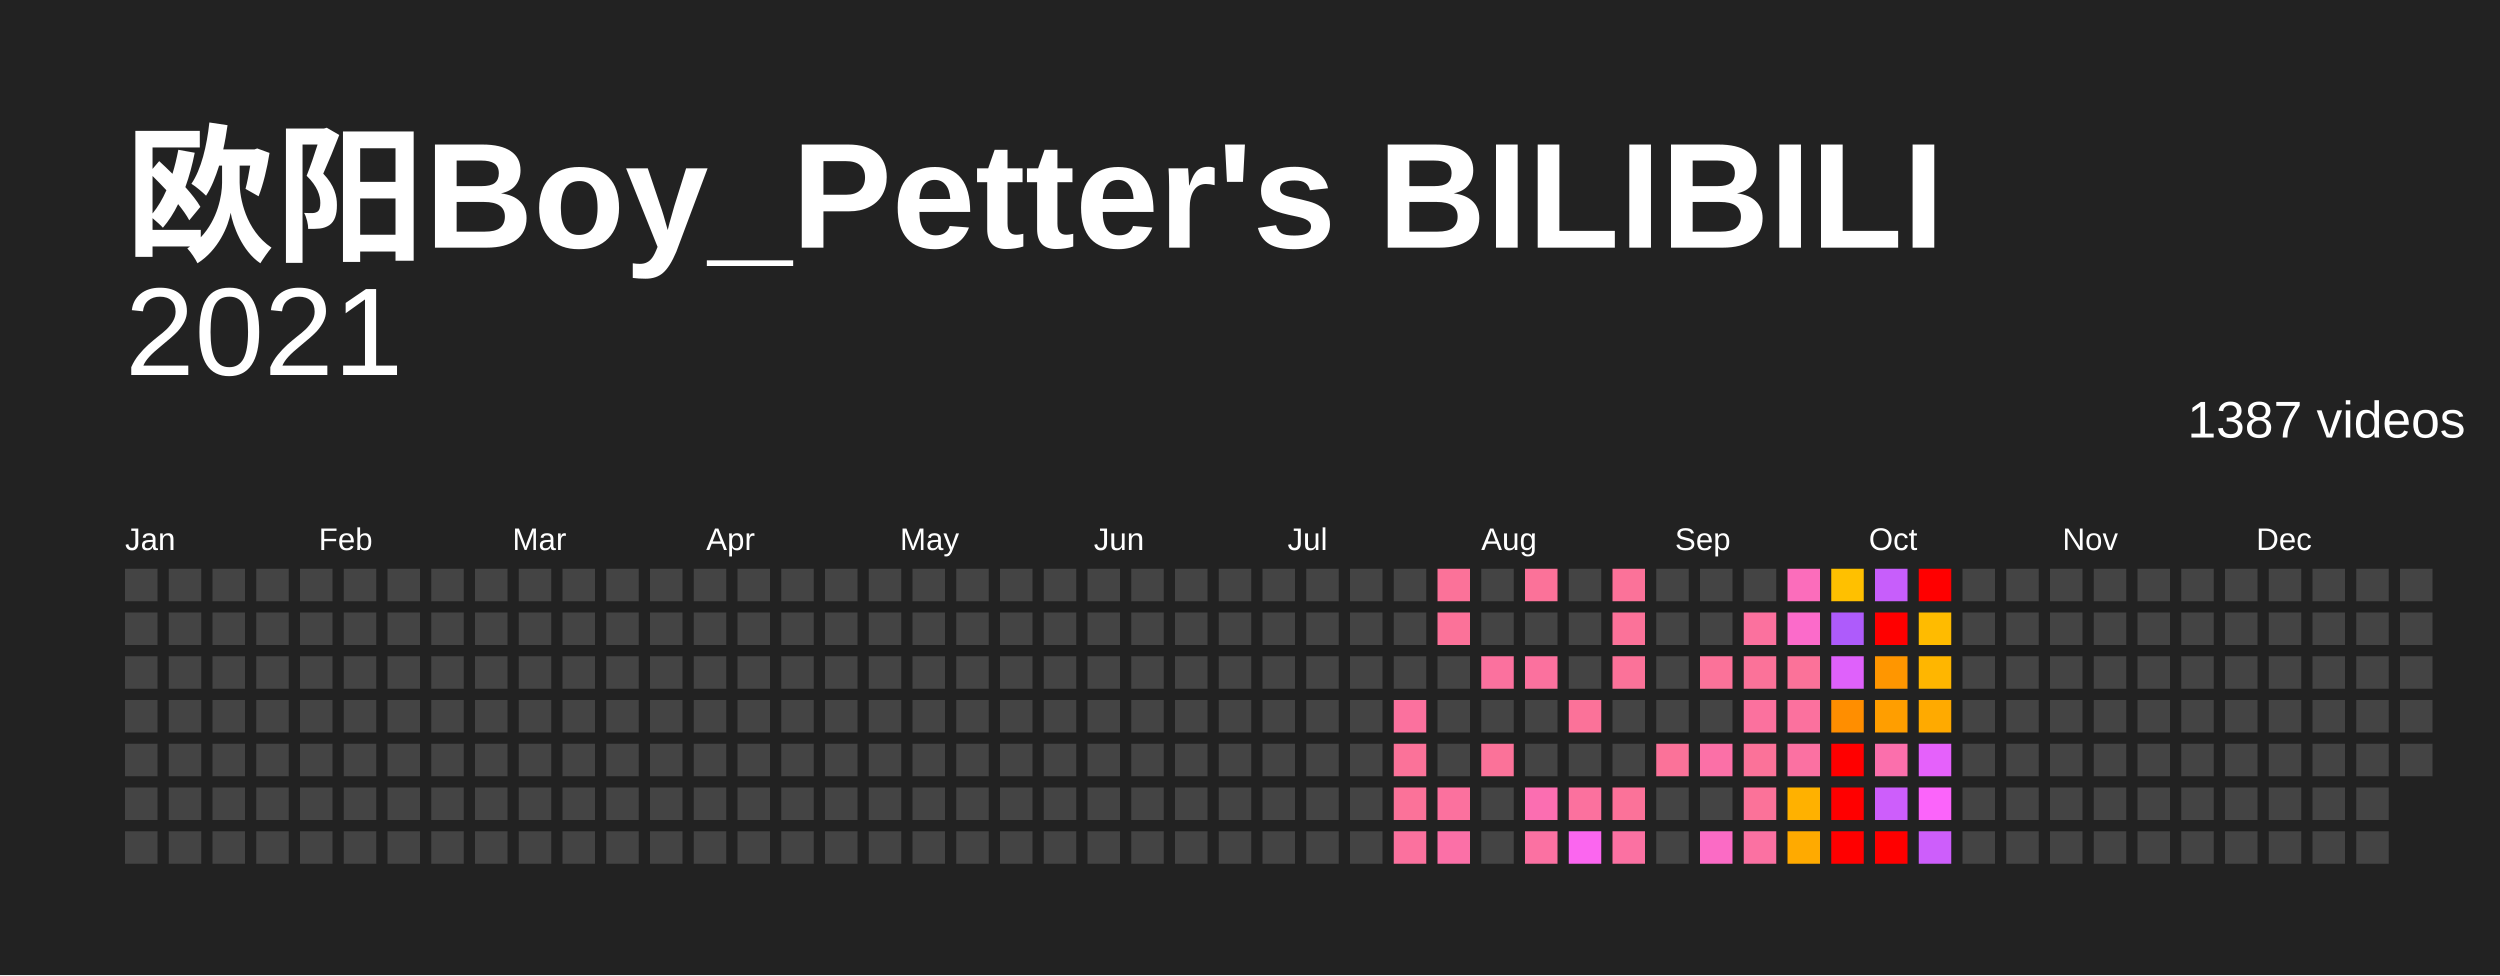
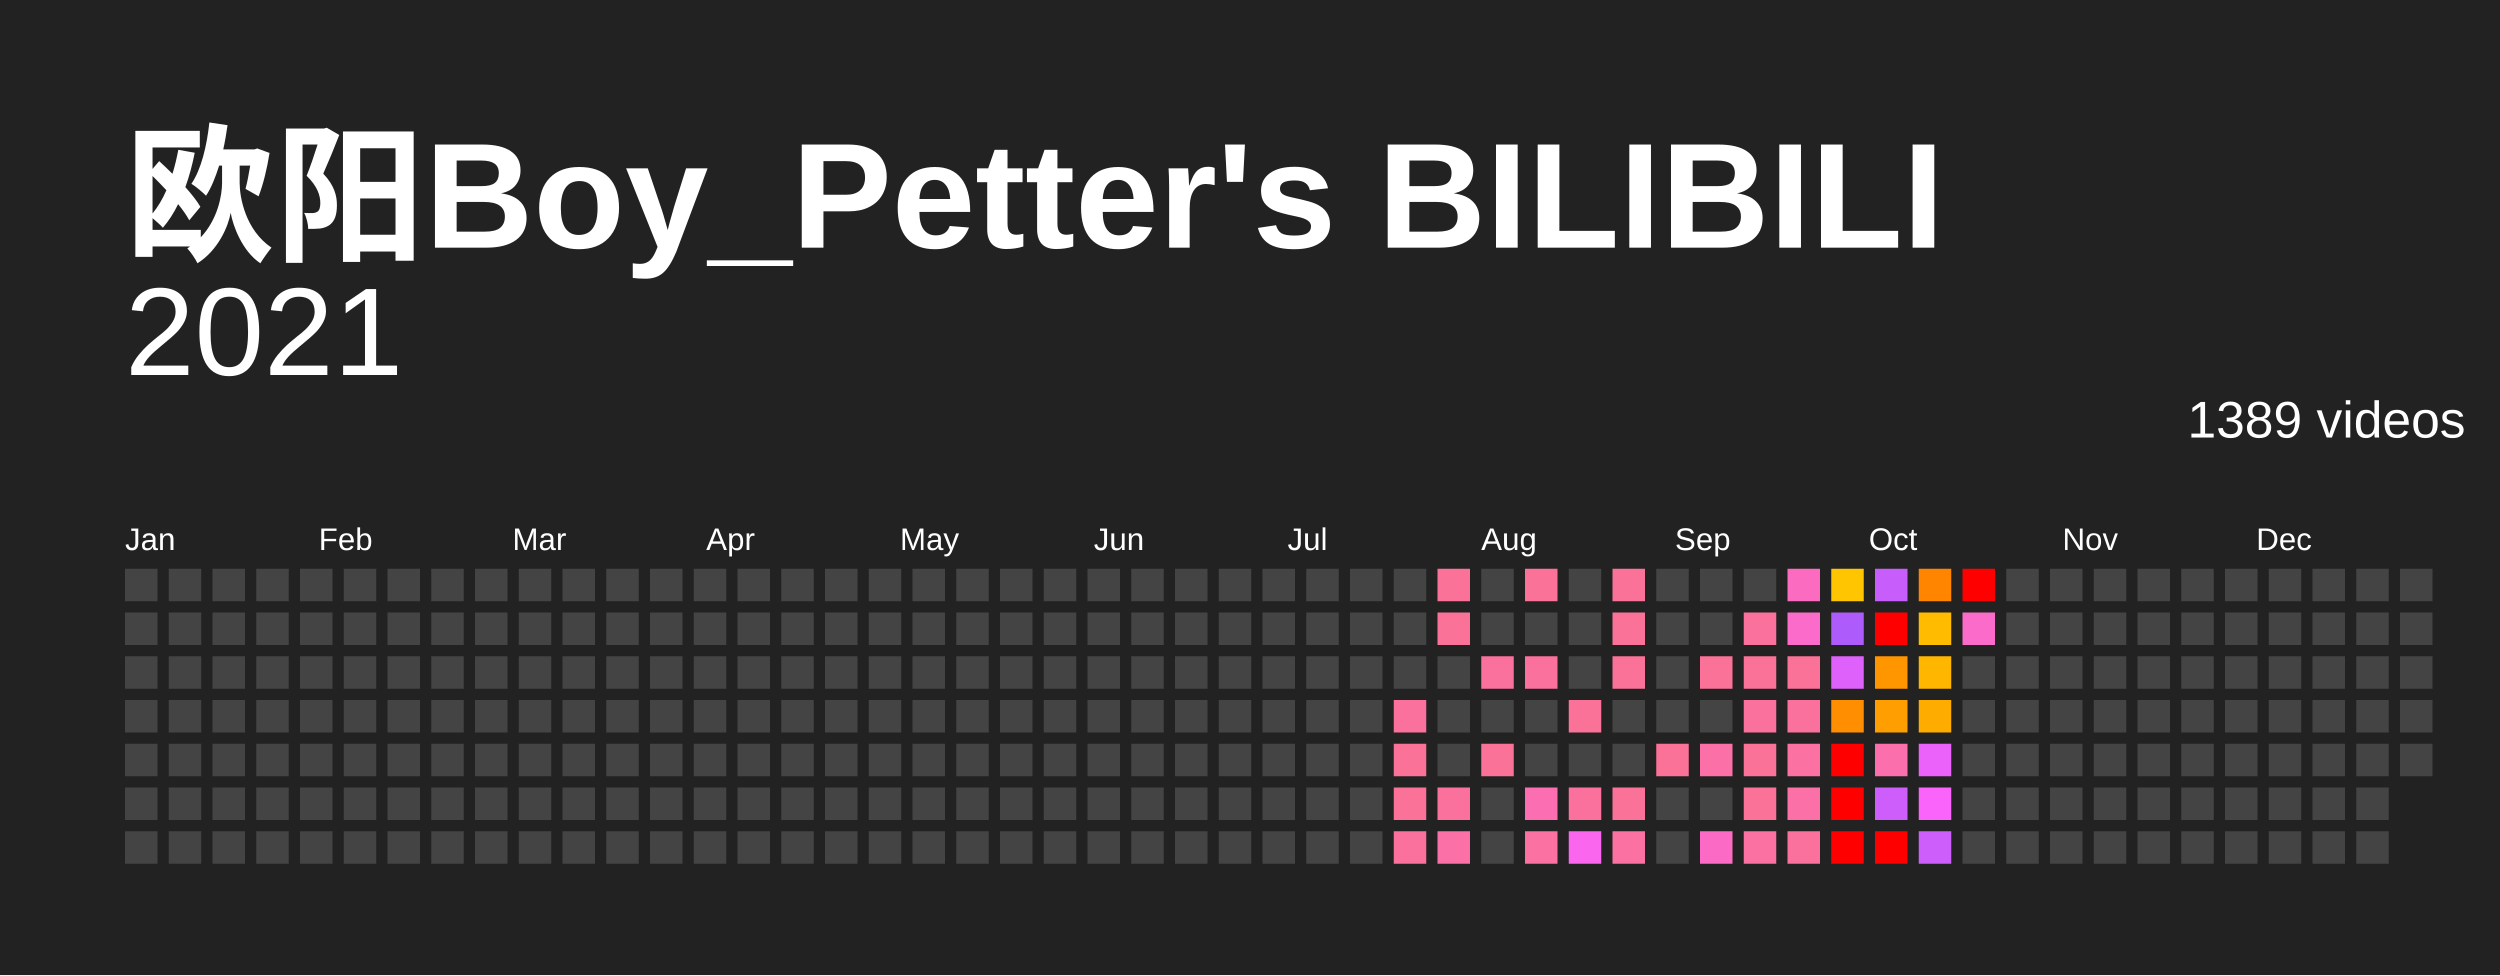
<svg xmlns="http://www.w3.org/2000/svg" baseProfile="full" height="78mm" version="1.1" viewBox="0,0,200,78" width="200mm">
  <defs />
  <rect fill="#222222" height="78" width="200" x="0" y="0" />
  <text fill="#FFFFFF" style="font-size:12px; font-family:Arial; font-weight:bold;" x="10" y="20">欧阳Boy_Petter's BILIBILI</text>
  <text alignment-baseline="hanging" fill="#FFFFFF" style="font-size:10.0px; font-family:Arial;" x="10" y="30">2021</text>
-   <text alignment-baseline="hanging" fill="#FFFFFF" style="font-size:4.125px; font-family:Arial;" x="175" y="35">1387 videos</text>
+   <text alignment-baseline="hanging" fill="#FFFFFF" style="font-size:4.125px; font-family:Arial;" x="175" y="35">1389 videos</text>
  <text fill="#FFFFFF" style="font-size:2.5px; font-family:Arial" x="10.0" y="44">Jan</text>
  <text fill="#FFFFFF" style="font-size:2.5px; font-family:Arial" x="25.5" y="44">Feb</text>
  <text fill="#FFFFFF" style="font-size:2.5px; font-family:Arial" x="41.0" y="44">Mar</text>
  <text fill="#FFFFFF" style="font-size:2.5px; font-family:Arial" x="56.5" y="44">Apr</text>
  <text fill="#FFFFFF" style="font-size:2.5px; font-family:Arial" x="72.0" y="44">May</text>
  <text fill="#FFFFFF" style="font-size:2.5px; font-family:Arial" x="87.5" y="44">Jun</text>
  <text fill="#FFFFFF" style="font-size:2.5px; font-family:Arial" x="103.0" y="44">Jul</text>
  <text fill="#FFFFFF" style="font-size:2.5px; font-family:Arial" x="118.5" y="44">Aug</text>
  <text fill="#FFFFFF" style="font-size:2.5px; font-family:Arial" x="134.0" y="44">Sep</text>
  <text fill="#FFFFFF" style="font-size:2.5px; font-family:Arial" x="149.5" y="44">Oct</text>
  <text fill="#FFFFFF" style="font-size:2.5px; font-family:Arial" x="165.0" y="44">Nov</text>
  <text fill="#FFFFFF" style="font-size:2.5px; font-family:Arial" x="180.5" y="44">Dec</text>
  <rect fill="#444444" height="2.6" width="2.6" x="10.0" y="45.5" />
  <rect fill="#444444" height="2.6" width="2.6" x="10.0" y="49.0" />
  <rect fill="#444444" height="2.6" width="2.6" x="10.0" y="52.5" />
  <rect fill="#444444" height="2.6" width="2.6" x="10.0" y="56.0" />
  <rect fill="#444444" height="2.6" width="2.6" x="10.0" y="59.5" />
  <rect fill="#444444" height="2.6" width="2.6" x="10.0" y="63.0" />
  <rect fill="#444444" height="2.6" width="2.6" x="10.0" y="66.5" />
  <rect fill="#444444" height="2.6" width="2.6" x="13.5" y="45.5" />
  <rect fill="#444444" height="2.6" width="2.6" x="13.5" y="49.0" />
  <rect fill="#444444" height="2.6" width="2.6" x="13.5" y="52.5" />
  <rect fill="#444444" height="2.6" width="2.6" x="13.5" y="56.0" />
  <rect fill="#444444" height="2.6" width="2.6" x="13.5" y="59.5" />
  <rect fill="#444444" height="2.6" width="2.6" x="13.5" y="63.0" />
  <rect fill="#444444" height="2.6" width="2.6" x="13.5" y="66.5" />
  <rect fill="#444444" height="2.6" width="2.6" x="17.0" y="45.5" />
  <rect fill="#444444" height="2.6" width="2.6" x="17.0" y="49.0" />
  <rect fill="#444444" height="2.6" width="2.6" x="17.0" y="52.5" />
  <rect fill="#444444" height="2.6" width="2.6" x="17.0" y="56.0" />
  <rect fill="#444444" height="2.6" width="2.6" x="17.0" y="59.5" />
  <rect fill="#444444" height="2.6" width="2.6" x="17.0" y="63.0" />
  <rect fill="#444444" height="2.6" width="2.6" x="17.0" y="66.5" />
  <rect fill="#444444" height="2.6" width="2.6" x="20.5" y="45.5" />
  <rect fill="#444444" height="2.6" width="2.6" x="20.5" y="49.0" />
  <rect fill="#444444" height="2.6" width="2.6" x="20.5" y="52.5" />
  <rect fill="#444444" height="2.6" width="2.6" x="20.5" y="56.0" />
  <rect fill="#444444" height="2.6" width="2.6" x="20.5" y="59.5" />
  <rect fill="#444444" height="2.6" width="2.6" x="20.5" y="63.0" />
  <rect fill="#444444" height="2.6" width="2.6" x="20.5" y="66.5" />
  <rect fill="#444444" height="2.6" width="2.6" x="24.0" y="45.5" />
  <rect fill="#444444" height="2.6" width="2.6" x="24.0" y="49.0" />
  <rect fill="#444444" height="2.6" width="2.6" x="24.0" y="52.5" />
  <rect fill="#444444" height="2.6" width="2.6" x="24.0" y="56.0" />
  <rect fill="#444444" height="2.6" width="2.6" x="24.0" y="59.5" />
  <rect fill="#444444" height="2.6" width="2.6" x="24.0" y="63.0" />
  <rect fill="#444444" height="2.6" width="2.6" x="24.0" y="66.5" />
  <rect fill="#444444" height="2.6" width="2.6" x="27.5" y="45.5" />
  <rect fill="#444444" height="2.6" width="2.6" x="27.5" y="49.0" />
  <rect fill="#444444" height="2.6" width="2.6" x="27.5" y="52.5" />
  <rect fill="#444444" height="2.6" width="2.6" x="27.5" y="56.0" />
  <rect fill="#444444" height="2.6" width="2.6" x="27.5" y="59.5" />
  <rect fill="#444444" height="2.6" width="2.6" x="27.5" y="63.0" />
  <rect fill="#444444" height="2.6" width="2.6" x="27.5" y="66.5" />
  <rect fill="#444444" height="2.6" width="2.6" x="31.0" y="45.5" />
  <rect fill="#444444" height="2.6" width="2.6" x="31.0" y="49.0" />
  <rect fill="#444444" height="2.6" width="2.6" x="31.0" y="52.5" />
  <rect fill="#444444" height="2.6" width="2.6" x="31.0" y="56.0" />
  <rect fill="#444444" height="2.6" width="2.6" x="31.0" y="59.5" />
  <rect fill="#444444" height="2.6" width="2.6" x="31.0" y="63.0" />
  <rect fill="#444444" height="2.6" width="2.6" x="31.0" y="66.5" />
  <rect fill="#444444" height="2.6" width="2.6" x="34.5" y="45.5" />
  <rect fill="#444444" height="2.6" width="2.6" x="34.5" y="49.0" />
  <rect fill="#444444" height="2.6" width="2.6" x="34.5" y="52.5" />
  <rect fill="#444444" height="2.6" width="2.6" x="34.5" y="56.0" />
  <rect fill="#444444" height="2.6" width="2.6" x="34.5" y="59.5" />
  <rect fill="#444444" height="2.6" width="2.6" x="34.5" y="63.0" />
  <rect fill="#444444" height="2.6" width="2.6" x="34.5" y="66.5" />
  <rect fill="#444444" height="2.6" width="2.6" x="38.0" y="45.5" />
  <rect fill="#444444" height="2.6" width="2.6" x="38.0" y="49.0" />
  <rect fill="#444444" height="2.6" width="2.6" x="38.0" y="52.5" />
  <rect fill="#444444" height="2.6" width="2.6" x="38.0" y="56.0" />
  <rect fill="#444444" height="2.6" width="2.6" x="38.0" y="59.5" />
  <rect fill="#444444" height="2.6" width="2.6" x="38.0" y="63.0" />
  <rect fill="#444444" height="2.6" width="2.6" x="38.0" y="66.5" />
  <rect fill="#444444" height="2.6" width="2.6" x="41.5" y="45.5" />
  <rect fill="#444444" height="2.6" width="2.6" x="41.5" y="49.0" />
  <rect fill="#444444" height="2.6" width="2.6" x="41.5" y="52.5" />
  <rect fill="#444444" height="2.6" width="2.6" x="41.5" y="56.0" />
  <rect fill="#444444" height="2.6" width="2.6" x="41.5" y="59.5" />
  <rect fill="#444444" height="2.6" width="2.6" x="41.5" y="63.0" />
  <rect fill="#444444" height="2.6" width="2.6" x="41.5" y="66.5" />
  <rect fill="#444444" height="2.6" width="2.6" x="45.0" y="45.5" />
  <rect fill="#444444" height="2.6" width="2.6" x="45.0" y="49.0" />
  <rect fill="#444444" height="2.6" width="2.6" x="45.0" y="52.5" />
  <rect fill="#444444" height="2.6" width="2.6" x="45.0" y="56.0" />
  <rect fill="#444444" height="2.6" width="2.6" x="45.0" y="59.5" />
  <rect fill="#444444" height="2.6" width="2.6" x="45.0" y="63.0" />
  <rect fill="#444444" height="2.6" width="2.6" x="45.0" y="66.5" />
  <rect fill="#444444" height="2.6" width="2.6" x="48.5" y="45.5" />
  <rect fill="#444444" height="2.6" width="2.6" x="48.5" y="49.0" />
  <rect fill="#444444" height="2.6" width="2.6" x="48.5" y="52.5" />
  <rect fill="#444444" height="2.6" width="2.6" x="48.5" y="56.0" />
  <rect fill="#444444" height="2.6" width="2.6" x="48.5" y="59.5" />
  <rect fill="#444444" height="2.6" width="2.6" x="48.5" y="63.0" />
  <rect fill="#444444" height="2.6" width="2.6" x="48.5" y="66.5" />
  <rect fill="#444444" height="2.6" width="2.6" x="52.0" y="45.5" />
  <rect fill="#444444" height="2.6" width="2.6" x="52.0" y="49.0" />
  <rect fill="#444444" height="2.6" width="2.6" x="52.0" y="52.5" />
  <rect fill="#444444" height="2.6" width="2.6" x="52.0" y="56.0" />
  <rect fill="#444444" height="2.6" width="2.6" x="52.0" y="59.5" />
  <rect fill="#444444" height="2.6" width="2.6" x="52.0" y="63.0" />
  <rect fill="#444444" height="2.6" width="2.6" x="52.0" y="66.5" />
  <rect fill="#444444" height="2.6" width="2.6" x="55.5" y="45.5" />
  <rect fill="#444444" height="2.6" width="2.6" x="55.5" y="49.0" />
  <rect fill="#444444" height="2.6" width="2.6" x="55.5" y="52.5" />
  <rect fill="#444444" height="2.6" width="2.6" x="55.5" y="56.0" />
  <rect fill="#444444" height="2.6" width="2.6" x="55.5" y="59.5" />
  <rect fill="#444444" height="2.6" width="2.6" x="55.5" y="63.0" />
  <rect fill="#444444" height="2.6" width="2.6" x="55.5" y="66.5" />
  <rect fill="#444444" height="2.6" width="2.6" x="59.0" y="45.5" />
  <rect fill="#444444" height="2.6" width="2.6" x="59.0" y="49.0" />
  <rect fill="#444444" height="2.6" width="2.6" x="59.0" y="52.5" />
  <rect fill="#444444" height="2.6" width="2.6" x="59.0" y="56.0" />
  <rect fill="#444444" height="2.6" width="2.6" x="59.0" y="59.5" />
  <rect fill="#444444" height="2.6" width="2.6" x="59.0" y="63.0" />
  <rect fill="#444444" height="2.6" width="2.6" x="59.0" y="66.5" />
  <rect fill="#444444" height="2.6" width="2.6" x="62.5" y="45.5" />
  <rect fill="#444444" height="2.6" width="2.6" x="62.5" y="49.0" />
  <rect fill="#444444" height="2.6" width="2.6" x="62.5" y="52.5" />
  <rect fill="#444444" height="2.6" width="2.6" x="62.5" y="56.0" />
  <rect fill="#444444" height="2.6" width="2.6" x="62.5" y="59.5" />
  <rect fill="#444444" height="2.6" width="2.6" x="62.5" y="63.0" />
  <rect fill="#444444" height="2.6" width="2.6" x="62.5" y="66.5" />
  <rect fill="#444444" height="2.6" width="2.6" x="66.0" y="45.5" />
  <rect fill="#444444" height="2.6" width="2.6" x="66.0" y="49.0" />
  <rect fill="#444444" height="2.6" width="2.6" x="66.0" y="52.5" />
  <rect fill="#444444" height="2.6" width="2.6" x="66.0" y="56.0" />
  <rect fill="#444444" height="2.6" width="2.6" x="66.0" y="59.5" />
  <rect fill="#444444" height="2.6" width="2.6" x="66.0" y="63.0" />
  <rect fill="#444444" height="2.6" width="2.6" x="66.0" y="66.5" />
  <rect fill="#444444" height="2.6" width="2.6" x="69.5" y="45.5" />
  <rect fill="#444444" height="2.6" width="2.6" x="69.5" y="49.0" />
  <rect fill="#444444" height="2.6" width="2.6" x="69.5" y="52.5" />
  <rect fill="#444444" height="2.6" width="2.6" x="69.5" y="56.0" />
  <rect fill="#444444" height="2.6" width="2.6" x="69.5" y="59.5" />
  <rect fill="#444444" height="2.6" width="2.6" x="69.5" y="63.0" />
  <rect fill="#444444" height="2.6" width="2.6" x="69.5" y="66.5" />
  <rect fill="#444444" height="2.6" width="2.6" x="73.0" y="45.5" />
  <rect fill="#444444" height="2.6" width="2.6" x="73.0" y="49.0" />
  <rect fill="#444444" height="2.6" width="2.6" x="73.0" y="52.5" />
  <rect fill="#444444" height="2.6" width="2.6" x="73.0" y="56.0" />
  <rect fill="#444444" height="2.6" width="2.6" x="73.0" y="59.5" />
  <rect fill="#444444" height="2.6" width="2.6" x="73.0" y="63.0" />
  <rect fill="#444444" height="2.6" width="2.6" x="73.0" y="66.5" />
  <rect fill="#444444" height="2.6" width="2.6" x="76.5" y="45.5" />
  <rect fill="#444444" height="2.6" width="2.6" x="76.5" y="49.0" />
  <rect fill="#444444" height="2.6" width="2.6" x="76.5" y="52.5" />
  <rect fill="#444444" height="2.6" width="2.6" x="76.5" y="56.0" />
  <rect fill="#444444" height="2.6" width="2.6" x="76.5" y="59.5" />
  <rect fill="#444444" height="2.6" width="2.6" x="76.5" y="63.0" />
  <rect fill="#444444" height="2.6" width="2.6" x="76.5" y="66.5" />
  <rect fill="#444444" height="2.6" width="2.6" x="80.0" y="45.5" />
  <rect fill="#444444" height="2.6" width="2.6" x="80.0" y="49.0" />
  <rect fill="#444444" height="2.6" width="2.6" x="80.0" y="52.5" />
  <rect fill="#444444" height="2.6" width="2.6" x="80.0" y="56.0" />
  <rect fill="#444444" height="2.6" width="2.6" x="80.0" y="59.5" />
  <rect fill="#444444" height="2.6" width="2.6" x="80.0" y="63.0" />
  <rect fill="#444444" height="2.6" width="2.6" x="80.0" y="66.5" />
  <rect fill="#444444" height="2.6" width="2.6" x="83.5" y="45.5" />
  <rect fill="#444444" height="2.6" width="2.6" x="83.5" y="49.0" />
  <rect fill="#444444" height="2.6" width="2.6" x="83.5" y="52.5" />
  <rect fill="#444444" height="2.6" width="2.6" x="83.5" y="56.0" />
  <rect fill="#444444" height="2.6" width="2.6" x="83.5" y="59.5" />
  <rect fill="#444444" height="2.6" width="2.6" x="83.5" y="63.0" />
  <rect fill="#444444" height="2.6" width="2.6" x="83.5" y="66.5" />
  <rect fill="#444444" height="2.6" width="2.6" x="87.0" y="45.5" />
  <rect fill="#444444" height="2.6" width="2.6" x="87.0" y="49.0" />
  <rect fill="#444444" height="2.6" width="2.6" x="87.0" y="52.5" />
  <rect fill="#444444" height="2.6" width="2.6" x="87.0" y="56.0" />
  <rect fill="#444444" height="2.6" width="2.6" x="87.0" y="59.5" />
  <rect fill="#444444" height="2.6" width="2.6" x="87.0" y="63.0" />
  <rect fill="#444444" height="2.6" width="2.6" x="87.0" y="66.5" />
  <rect fill="#444444" height="2.6" width="2.6" x="90.5" y="45.5" />
  <rect fill="#444444" height="2.6" width="2.6" x="90.5" y="49.0" />
  <rect fill="#444444" height="2.6" width="2.6" x="90.5" y="52.5" />
  <rect fill="#444444" height="2.6" width="2.6" x="90.5" y="56.0" />
  <rect fill="#444444" height="2.6" width="2.6" x="90.5" y="59.5" />
  <rect fill="#444444" height="2.6" width="2.6" x="90.5" y="63.0" />
  <rect fill="#444444" height="2.6" width="2.6" x="90.5" y="66.5" />
  <rect fill="#444444" height="2.6" width="2.6" x="94.0" y="45.5" />
  <rect fill="#444444" height="2.6" width="2.6" x="94.0" y="49.0" />
  <rect fill="#444444" height="2.6" width="2.6" x="94.0" y="52.5" />
  <rect fill="#444444" height="2.6" width="2.6" x="94.0" y="56.0" />
  <rect fill="#444444" height="2.6" width="2.6" x="94.0" y="59.5" />
  <rect fill="#444444" height="2.6" width="2.6" x="94.0" y="63.0" />
  <rect fill="#444444" height="2.6" width="2.6" x="94.0" y="66.5" />
  <rect fill="#444444" height="2.6" width="2.6" x="97.5" y="45.5" />
  <rect fill="#444444" height="2.6" width="2.6" x="97.5" y="49.0" />
  <rect fill="#444444" height="2.6" width="2.6" x="97.5" y="52.5" />
  <rect fill="#444444" height="2.6" width="2.6" x="97.5" y="56.0" />
  <rect fill="#444444" height="2.6" width="2.6" x="97.5" y="59.5" />
  <rect fill="#444444" height="2.6" width="2.6" x="97.5" y="63.0" />
  <rect fill="#444444" height="2.6" width="2.6" x="97.5" y="66.5" />
  <rect fill="#444444" height="2.6" width="2.6" x="101.0" y="45.5" />
  <rect fill="#444444" height="2.6" width="2.6" x="101.0" y="49.0" />
  <rect fill="#444444" height="2.6" width="2.6" x="101.0" y="52.5" />
  <rect fill="#444444" height="2.6" width="2.6" x="101.0" y="56.0" />
  <rect fill="#444444" height="2.6" width="2.6" x="101.0" y="59.5" />
  <rect fill="#444444" height="2.6" width="2.6" x="101.0" y="63.0" />
  <rect fill="#444444" height="2.6" width="2.6" x="101.0" y="66.5" />
  <rect fill="#444444" height="2.6" width="2.6" x="104.5" y="45.5" />
  <rect fill="#444444" height="2.6" width="2.6" x="104.5" y="49.0" />
  <rect fill="#444444" height="2.6" width="2.6" x="104.5" y="52.5" />
  <rect fill="#444444" height="2.6" width="2.6" x="104.5" y="56.0" />
  <rect fill="#444444" height="2.6" width="2.6" x="104.5" y="59.5" />
  <rect fill="#444444" height="2.6" width="2.6" x="104.5" y="63.0" />
  <rect fill="#444444" height="2.6" width="2.6" x="104.5" y="66.5" />
  <rect fill="#444444" height="2.6" width="2.6" x="108.0" y="45.5" />
  <rect fill="#444444" height="2.6" width="2.6" x="108.0" y="49.0" />
  <rect fill="#444444" height="2.6" width="2.6" x="108.0" y="52.5" />
  <rect fill="#444444" height="2.6" width="2.6" x="108.0" y="56.0" />
  <rect fill="#444444" height="2.6" width="2.6" x="108.0" y="59.5" />
  <rect fill="#444444" height="2.6" width="2.6" x="108.0" y="63.0" />
  <rect fill="#444444" height="2.6" width="2.6" x="108.0" y="66.5" />
  <rect fill="#444444" height="2.6" width="2.6" x="111.5" y="45.5" />
  <rect fill="#444444" height="2.6" width="2.6" x="111.5" y="49.0" />
  <rect fill="#444444" height="2.6" width="2.6" x="111.5" y="52.5" />
  <rect fill="#fb719e" height="2.6" width="2.6" x="111.5" y="56.0" />
  <rect fill="#fb7299" height="2.6" width="2.6" x="111.5" y="59.5" />
  <rect fill="#fb7299" height="2.6" width="2.6" x="111.5" y="63.0" />
  <rect fill="#fb719e" height="2.6" width="2.6" x="111.5" y="66.5" />
  <rect fill="#fb7299" height="2.6" width="2.6" x="115.0" y="45.5" />
  <rect fill="#fb7299" height="2.6" width="2.6" x="115.0" y="49.0" />
  <rect fill="#444444" height="2.6" width="2.6" x="115.0" y="52.5" />
  <rect fill="#444444" height="2.6" width="2.6" x="115.0" y="56.0" />
  <rect fill="#444444" height="2.6" width="2.6" x="115.0" y="59.5" />
  <rect fill="#fb719e" height="2.6" width="2.6" x="115.0" y="63.0" />
  <rect fill="#fb70a7" height="2.6" width="2.6" x="115.0" y="66.5" />
  <rect fill="#444444" height="2.6" width="2.6" x="118.5" y="45.5" />
  <rect fill="#444444" height="2.6" width="2.6" x="118.5" y="49.0" />
  <rect fill="#fb719e" height="2.6" width="2.6" x="118.5" y="52.5" />
  <rect fill="#444444" height="2.6" width="2.6" x="118.5" y="56.0" />
  <rect fill="#fb7299" height="2.6" width="2.6" x="118.5" y="59.5" />
  <rect fill="#444444" height="2.6" width="2.6" x="118.5" y="63.0" />
  <rect fill="#444444" height="2.6" width="2.6" x="118.5" y="66.5" />
  <rect fill="#fb7299" height="2.6" width="2.6" x="122.0" y="45.5" />
  <rect fill="#444444" height="2.6" width="2.6" x="122.0" y="49.0" />
  <rect fill="#fb719e" height="2.6" width="2.6" x="122.0" y="52.5" />
  <rect fill="#444444" height="2.6" width="2.6" x="122.0" y="56.0" />
  <rect fill="#444444" height="2.6" width="2.6" x="122.0" y="59.5" />
  <rect fill="#fb6eb1" height="2.6" width="2.6" x="122.0" y="63.0" />
  <rect fill="#fb71a2" height="2.6" width="2.6" x="122.0" y="66.5" />
  <rect fill="#444444" height="2.6" width="2.6" x="125.5" y="45.5" />
  <rect fill="#444444" height="2.6" width="2.6" x="125.5" y="49.0" />
  <rect fill="#444444" height="2.6" width="2.6" x="125.5" y="52.5" />
  <rect fill="#fb7299" height="2.6" width="2.6" x="125.5" y="56.0" />
  <rect fill="#444444" height="2.6" width="2.6" x="125.5" y="59.5" />
  <rect fill="#fb719e" height="2.6" width="2.6" x="125.5" y="63.0" />
  <rect fill="#fb66ef" height="2.6" width="2.6" x="125.5" y="66.5" />
  <rect fill="#fb7299" height="2.6" width="2.6" x="129.0" y="45.5" />
  <rect fill="#fb7299" height="2.6" width="2.6" x="129.0" y="49.0" />
  <rect fill="#fb7299" height="2.6" width="2.6" x="129.0" y="52.5" />
  <rect fill="#444444" height="2.6" width="2.6" x="129.0" y="56.0" />
  <rect fill="#444444" height="2.6" width="2.6" x="129.0" y="59.5" />
  <rect fill="#fb7299" height="2.6" width="2.6" x="129.0" y="63.0" />
  <rect fill="#fb71a2" height="2.6" width="2.6" x="129.0" y="66.5" />
  <rect fill="#444444" height="2.6" width="2.6" x="132.5" y="45.5" />
  <rect fill="#444444" height="2.6" width="2.6" x="132.5" y="49.0" />
  <rect fill="#444444" height="2.6" width="2.6" x="132.5" y="52.5" />
  <rect fill="#444444" height="2.6" width="2.6" x="132.5" y="56.0" />
  <rect fill="#fb7299" height="2.6" width="2.6" x="132.5" y="59.5" />
  <rect fill="#444444" height="2.6" width="2.6" x="132.5" y="63.0" />
  <rect fill="#444444" height="2.6" width="2.6" x="132.5" y="66.5" />
  <rect fill="#444444" height="2.6" width="2.6" x="136.0" y="45.5" />
  <rect fill="#444444" height="2.6" width="2.6" x="136.0" y="49.0" />
  <rect fill="#fb7299" height="2.6" width="2.6" x="136.0" y="52.5" />
  <rect fill="#444444" height="2.6" width="2.6" x="136.0" y="56.0" />
  <rect fill="#fb70a7" height="2.6" width="2.6" x="136.0" y="59.5" />
  <rect fill="#444444" height="2.6" width="2.6" x="136.0" y="63.0" />
  <rect fill="#fb6bc5" height="2.6" width="2.6" x="136.0" y="66.5" />
  <rect fill="#444444" height="2.6" width="2.6" x="139.5" y="45.5" />
  <rect fill="#fb719e" height="2.6" width="2.6" x="139.5" y="49.0" />
  <rect fill="#fb7299" height="2.6" width="2.6" x="139.5" y="52.5" />
  <rect fill="#fb719e" height="2.6" width="2.6" x="139.5" y="56.0" />
  <rect fill="#fb7299" height="2.6" width="2.6" x="139.5" y="59.5" />
  <rect fill="#fb7299" height="2.6" width="2.6" x="139.5" y="63.0" />
  <rect fill="#fb71a2" height="2.6" width="2.6" x="139.5" y="66.5" />
-   <rect fill="#fb6dbb" height="2.6" width="2.6" x="143.0" y="45.5" />
+   <rect fill="#fb6cc0" height="2.6" width="2.6" x="143.0" y="45.5" />
  <rect fill="#fb6bca" height="2.6" width="2.6" x="143.0" y="49.0" />
  <rect fill="#fb7299" height="2.6" width="2.6" x="143.0" y="52.5" />
  <rect fill="#fb719e" height="2.6" width="2.6" x="143.0" y="56.0" />
  <rect fill="#fb71a2" height="2.6" width="2.6" x="143.0" y="59.5" />
-   <rect fill="#ffb100" height="2.6" width="2.6" x="143.0" y="63.0" />
-   <rect fill="#ffaa00" height="2.6" width="2.6" x="143.0" y="66.5" />
-   <rect fill="#ffc000" height="2.6" width="2.6" x="146.5" y="45.5" />
+   <rect fill="#fb70a7" height="2.6" width="2.6" x="143.0" y="63.0" />
+   <rect fill="#fb719e" height="2.6" width="2.6" x="143.0" y="66.5" />
+   <rect fill="#ffc500" height="2.6" width="2.6" x="146.5" y="45.5" />
  <rect fill="#ae5bfb" height="2.6" width="2.6" x="146.5" y="49.0" />
  <rect fill="#df61fb" height="2.6" width="2.6" x="146.5" y="52.5" />
  <rect fill="#ff8e00" height="2.6" width="2.6" x="146.5" y="56.0" />
  <rect fill="red" height="2.6" width="2.6" x="146.5" y="59.5" />
  <rect fill="red" height="2.6" width="2.6" x="146.5" y="63.0" />
  <rect fill="red" height="2.6" width="2.6" x="146.5" y="66.5" />
  <rect fill="#c75efb" height="2.6" width="2.6" x="150.0" y="45.5" />
  <rect fill="red" height="2.6" width="2.6" x="150.0" y="49.0" />
  <rect fill="#ff9600" height="2.6" width="2.6" x="150.0" y="52.5" />
  <rect fill="#ff9e00" height="2.6" width="2.6" x="150.0" y="56.0" />
  <rect fill="#fb6fac" height="2.6" width="2.6" x="150.0" y="59.5" />
  <rect fill="#cd5efb" height="2.6" width="2.6" x="150.0" y="63.0" />
  <rect fill="red" height="2.6" width="2.6" x="150.0" y="66.5" />
-   <rect fill="red" height="2.6" width="2.6" x="153.5" y="45.5" />
+   <rect fill="#ff8400" height="2.6" width="2.6" x="153.5" y="45.5" />
  <rect fill="#ffbb00" height="2.6" width="2.6" x="153.5" y="49.0" />
  <rect fill="#ffb600" height="2.6" width="2.6" x="153.5" y="52.5" />
-   <rect fill="#ffaa00" height="2.6" width="2.6" x="153.5" y="56.0" />
-   <rect fill="#e561fb" height="2.6" width="2.6" x="153.5" y="59.5" />
+   <rect fill="#ffac00" height="2.6" width="2.6" x="153.5" y="56.0" />
+   <rect fill="#eb62fb" height="2.6" width="2.6" x="153.5" y="59.5" />
  <rect fill="#fb64fa" height="2.6" width="2.6" x="153.5" y="63.0" />
  <rect fill="#cd5efb" height="2.6" width="2.6" x="153.5" y="66.5" />
-   <rect fill="#444444" height="2.6" width="2.6" x="157.0" y="45.5" />
-   <rect fill="#444444" height="2.6" width="2.6" x="157.0" y="49.0" />
+   <rect fill="red" height="2.6" width="2.6" x="157.0" y="45.5" />
+   <rect fill="#fb6bca" height="2.6" width="2.6" x="157.0" y="49.0" />
  <rect fill="#444444" height="2.6" width="2.6" x="157.0" y="52.5" />
  <rect fill="#444444" height="2.6" width="2.6" x="157.0" y="56.0" />
  <rect fill="#444444" height="2.6" width="2.6" x="157.0" y="59.5" />
  <rect fill="#444444" height="2.6" width="2.6" x="157.0" y="63.0" />
  <rect fill="#444444" height="2.6" width="2.6" x="157.0" y="66.5" />
  <rect fill="#444444" height="2.6" width="2.6" x="160.5" y="45.5" />
  <rect fill="#444444" height="2.6" width="2.6" x="160.5" y="49.0" />
  <rect fill="#444444" height="2.6" width="2.6" x="160.5" y="52.5" />
  <rect fill="#444444" height="2.6" width="2.6" x="160.5" y="56.0" />
  <rect fill="#444444" height="2.6" width="2.6" x="160.5" y="59.5" />
  <rect fill="#444444" height="2.6" width="2.6" x="160.5" y="63.0" />
  <rect fill="#444444" height="2.6" width="2.6" x="160.5" y="66.5" />
  <rect fill="#444444" height="2.6" width="2.6" x="164.0" y="45.5" />
  <rect fill="#444444" height="2.6" width="2.6" x="164.0" y="49.0" />
  <rect fill="#444444" height="2.6" width="2.6" x="164.0" y="52.5" />
  <rect fill="#444444" height="2.6" width="2.6" x="164.0" y="56.0" />
  <rect fill="#444444" height="2.6" width="2.6" x="164.0" y="59.5" />
  <rect fill="#444444" height="2.6" width="2.6" x="164.0" y="63.0" />
  <rect fill="#444444" height="2.6" width="2.6" x="164.0" y="66.5" />
  <rect fill="#444444" height="2.6" width="2.6" x="167.5" y="45.5" />
  <rect fill="#444444" height="2.6" width="2.6" x="167.5" y="49.0" />
  <rect fill="#444444" height="2.6" width="2.6" x="167.5" y="52.5" />
  <rect fill="#444444" height="2.6" width="2.6" x="167.5" y="56.0" />
  <rect fill="#444444" height="2.6" width="2.6" x="167.5" y="59.5" />
  <rect fill="#444444" height="2.6" width="2.6" x="167.5" y="63.0" />
  <rect fill="#444444" height="2.6" width="2.6" x="167.5" y="66.5" />
  <rect fill="#444444" height="2.6" width="2.6" x="171.0" y="45.5" />
  <rect fill="#444444" height="2.6" width="2.6" x="171.0" y="49.0" />
  <rect fill="#444444" height="2.6" width="2.6" x="171.0" y="52.5" />
  <rect fill="#444444" height="2.6" width="2.6" x="171.0" y="56.0" />
  <rect fill="#444444" height="2.6" width="2.6" x="171.0" y="59.5" />
  <rect fill="#444444" height="2.6" width="2.6" x="171.0" y="63.0" />
  <rect fill="#444444" height="2.6" width="2.6" x="171.0" y="66.5" />
  <rect fill="#444444" height="2.6" width="2.6" x="174.5" y="45.5" />
  <rect fill="#444444" height="2.6" width="2.6" x="174.5" y="49.0" />
  <rect fill="#444444" height="2.6" width="2.6" x="174.5" y="52.5" />
  <rect fill="#444444" height="2.6" width="2.6" x="174.5" y="56.0" />
  <rect fill="#444444" height="2.6" width="2.6" x="174.5" y="59.5" />
  <rect fill="#444444" height="2.6" width="2.6" x="174.5" y="63.0" />
  <rect fill="#444444" height="2.6" width="2.6" x="174.5" y="66.5" />
  <rect fill="#444444" height="2.6" width="2.6" x="178.0" y="45.5" />
  <rect fill="#444444" height="2.6" width="2.6" x="178.0" y="49.0" />
  <rect fill="#444444" height="2.6" width="2.6" x="178.0" y="52.5" />
  <rect fill="#444444" height="2.6" width="2.6" x="178.0" y="56.0" />
  <rect fill="#444444" height="2.6" width="2.6" x="178.0" y="59.5" />
  <rect fill="#444444" height="2.6" width="2.6" x="178.0" y="63.0" />
  <rect fill="#444444" height="2.6" width="2.6" x="178.0" y="66.5" />
  <rect fill="#444444" height="2.6" width="2.6" x="181.5" y="45.5" />
  <rect fill="#444444" height="2.6" width="2.6" x="181.5" y="49.0" />
  <rect fill="#444444" height="2.6" width="2.6" x="181.5" y="52.5" />
  <rect fill="#444444" height="2.6" width="2.6" x="181.5" y="56.0" />
  <rect fill="#444444" height="2.6" width="2.6" x="181.5" y="59.5" />
  <rect fill="#444444" height="2.6" width="2.6" x="181.5" y="63.0" />
  <rect fill="#444444" height="2.6" width="2.6" x="181.5" y="66.5" />
  <rect fill="#444444" height="2.6" width="2.6" x="185.0" y="45.5" />
  <rect fill="#444444" height="2.6" width="2.6" x="185.0" y="49.0" />
  <rect fill="#444444" height="2.6" width="2.6" x="185.0" y="52.5" />
  <rect fill="#444444" height="2.6" width="2.6" x="185.0" y="56.0" />
  <rect fill="#444444" height="2.6" width="2.6" x="185.0" y="59.5" />
  <rect fill="#444444" height="2.6" width="2.6" x="185.0" y="63.0" />
  <rect fill="#444444" height="2.6" width="2.6" x="185.0" y="66.5" />
  <rect fill="#444444" height="2.6" width="2.6" x="188.5" y="45.5" />
  <rect fill="#444444" height="2.6" width="2.6" x="188.5" y="49.0" />
  <rect fill="#444444" height="2.6" width="2.6" x="188.5" y="52.5" />
  <rect fill="#444444" height="2.6" width="2.6" x="188.5" y="56.0" />
  <rect fill="#444444" height="2.6" width="2.6" x="188.5" y="59.5" />
  <rect fill="#444444" height="2.6" width="2.6" x="188.5" y="63.0" />
  <rect fill="#444444" height="2.6" width="2.6" x="188.5" y="66.5" />
  <rect fill="#444444" height="2.6" width="2.6" x="192.0" y="45.5" />
  <rect fill="#444444" height="2.6" width="2.6" x="192.0" y="49.0" />
  <rect fill="#444444" height="2.6" width="2.6" x="192.0" y="52.5" />
  <rect fill="#444444" height="2.6" width="2.6" x="192.0" y="56.0" />
  <rect fill="#444444" height="2.6" width="2.6" x="192.0" y="59.5" />
</svg>
